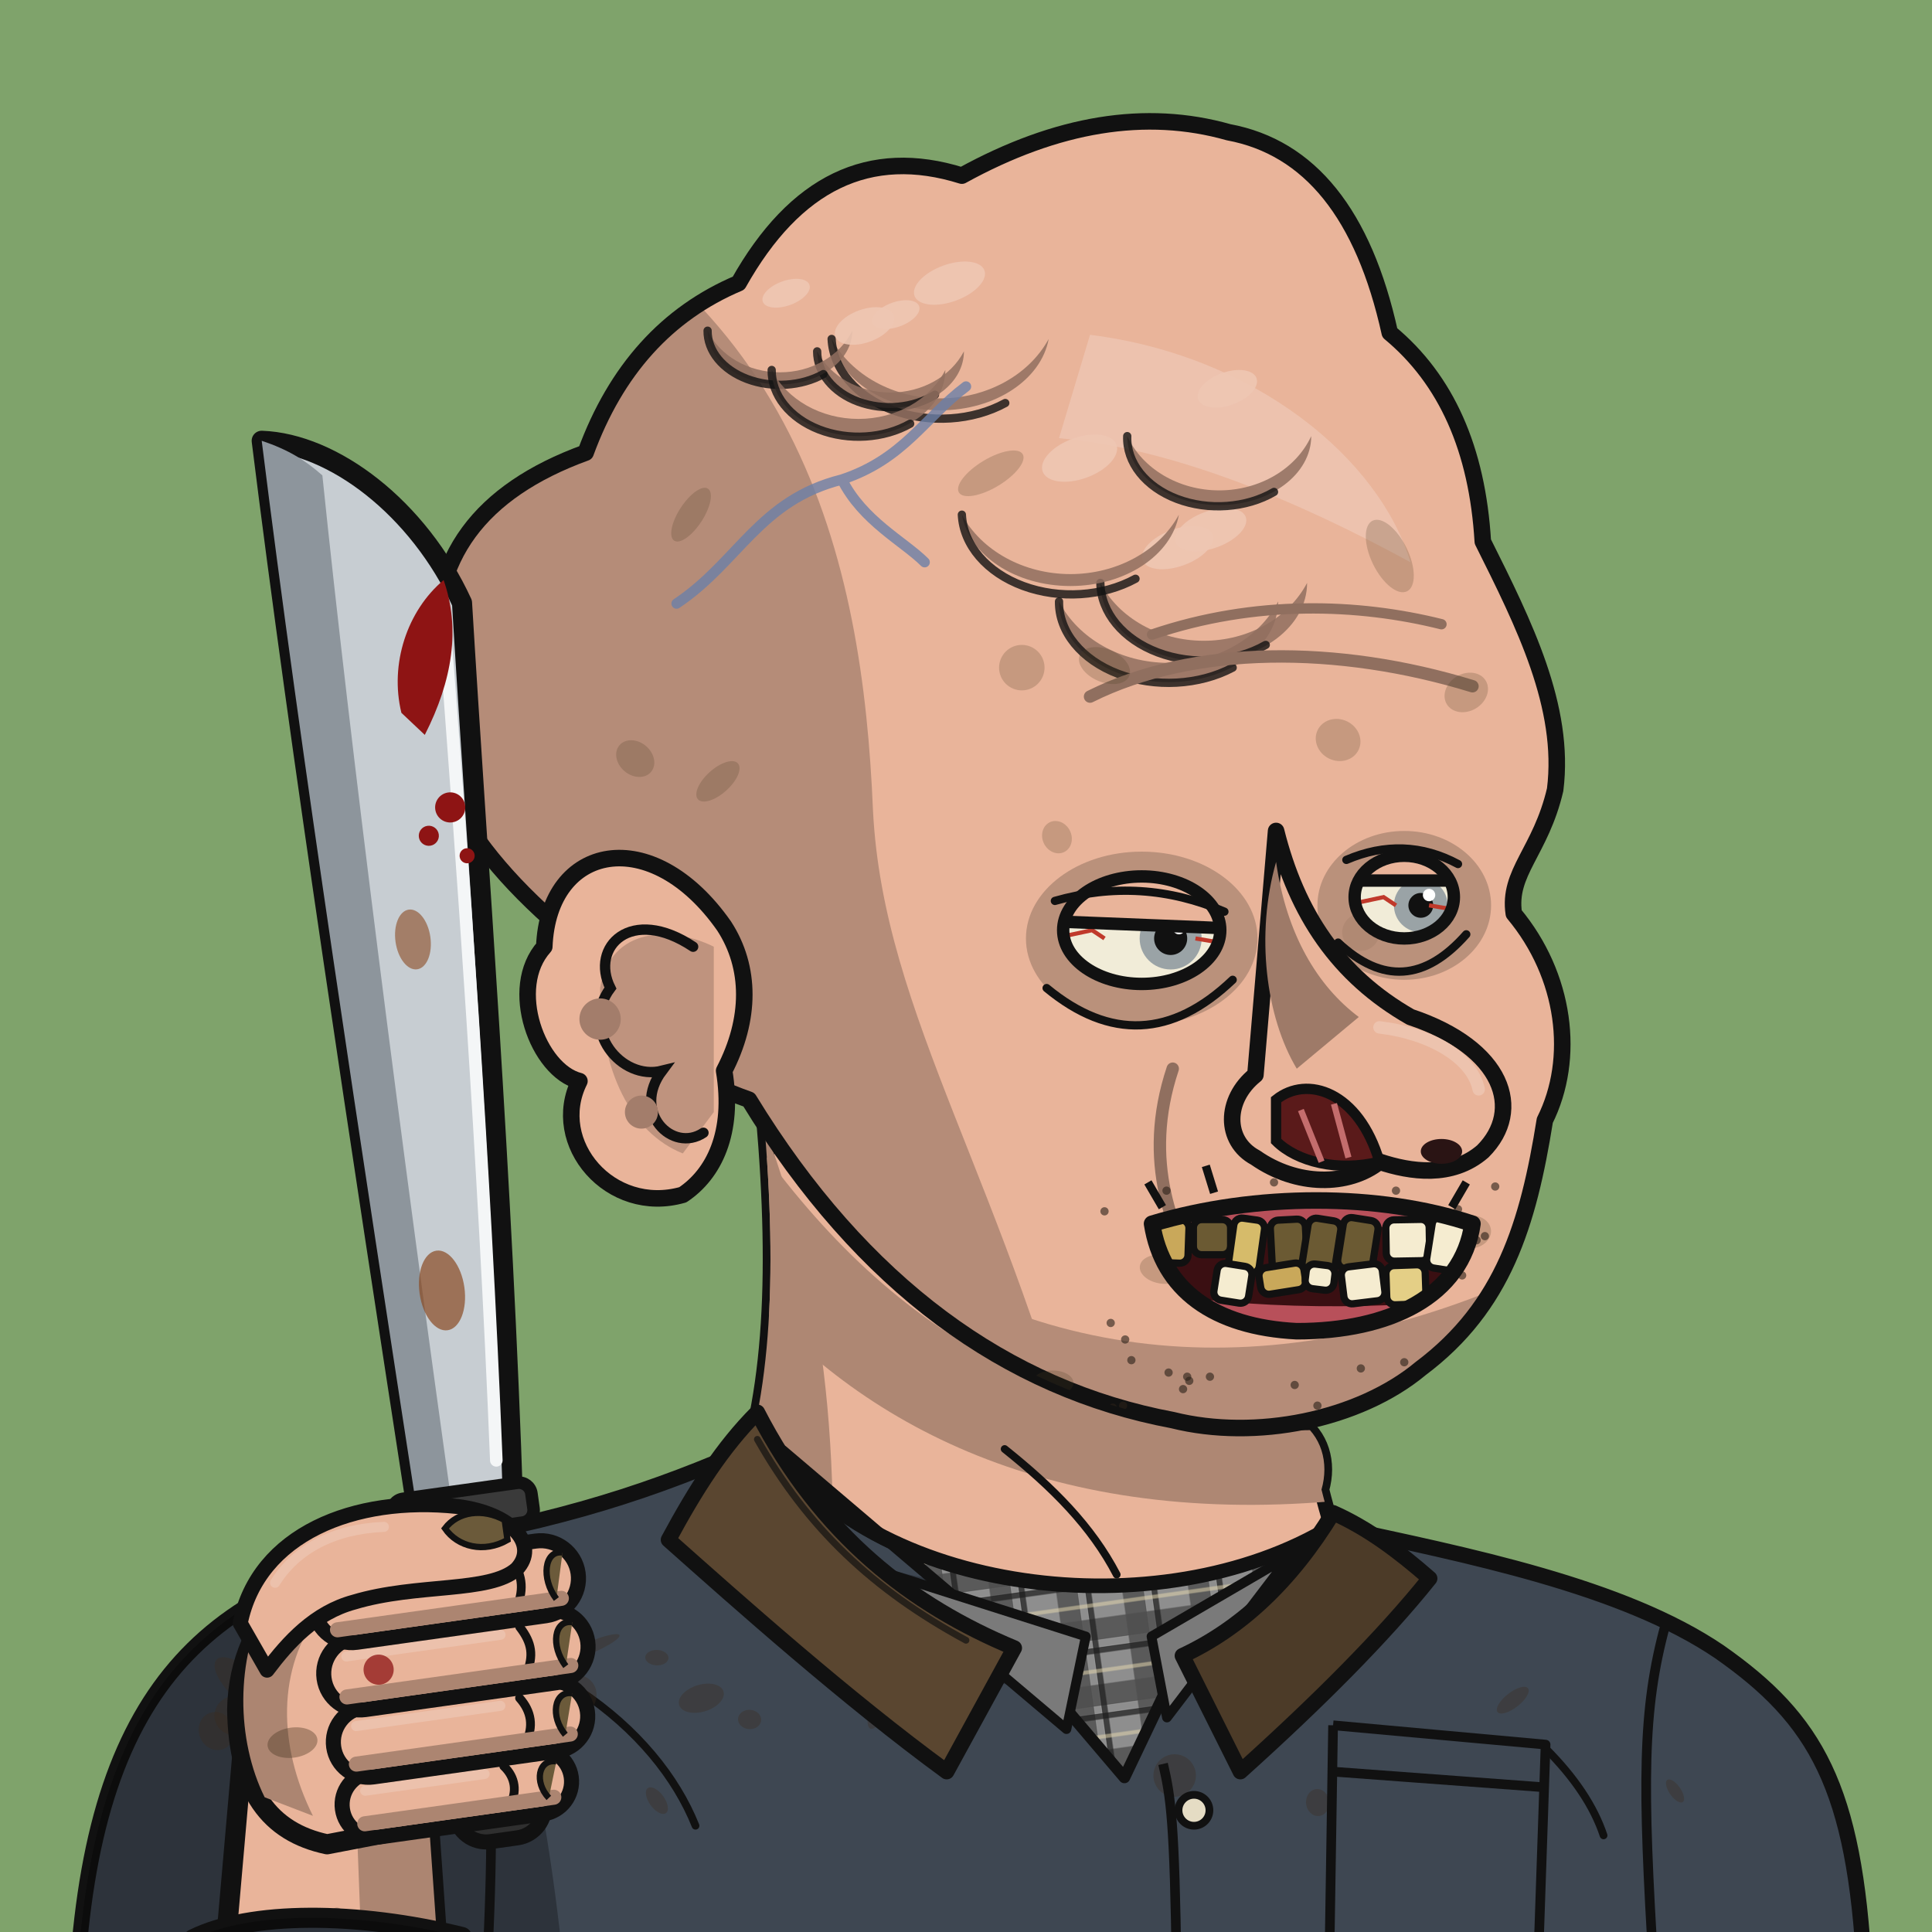
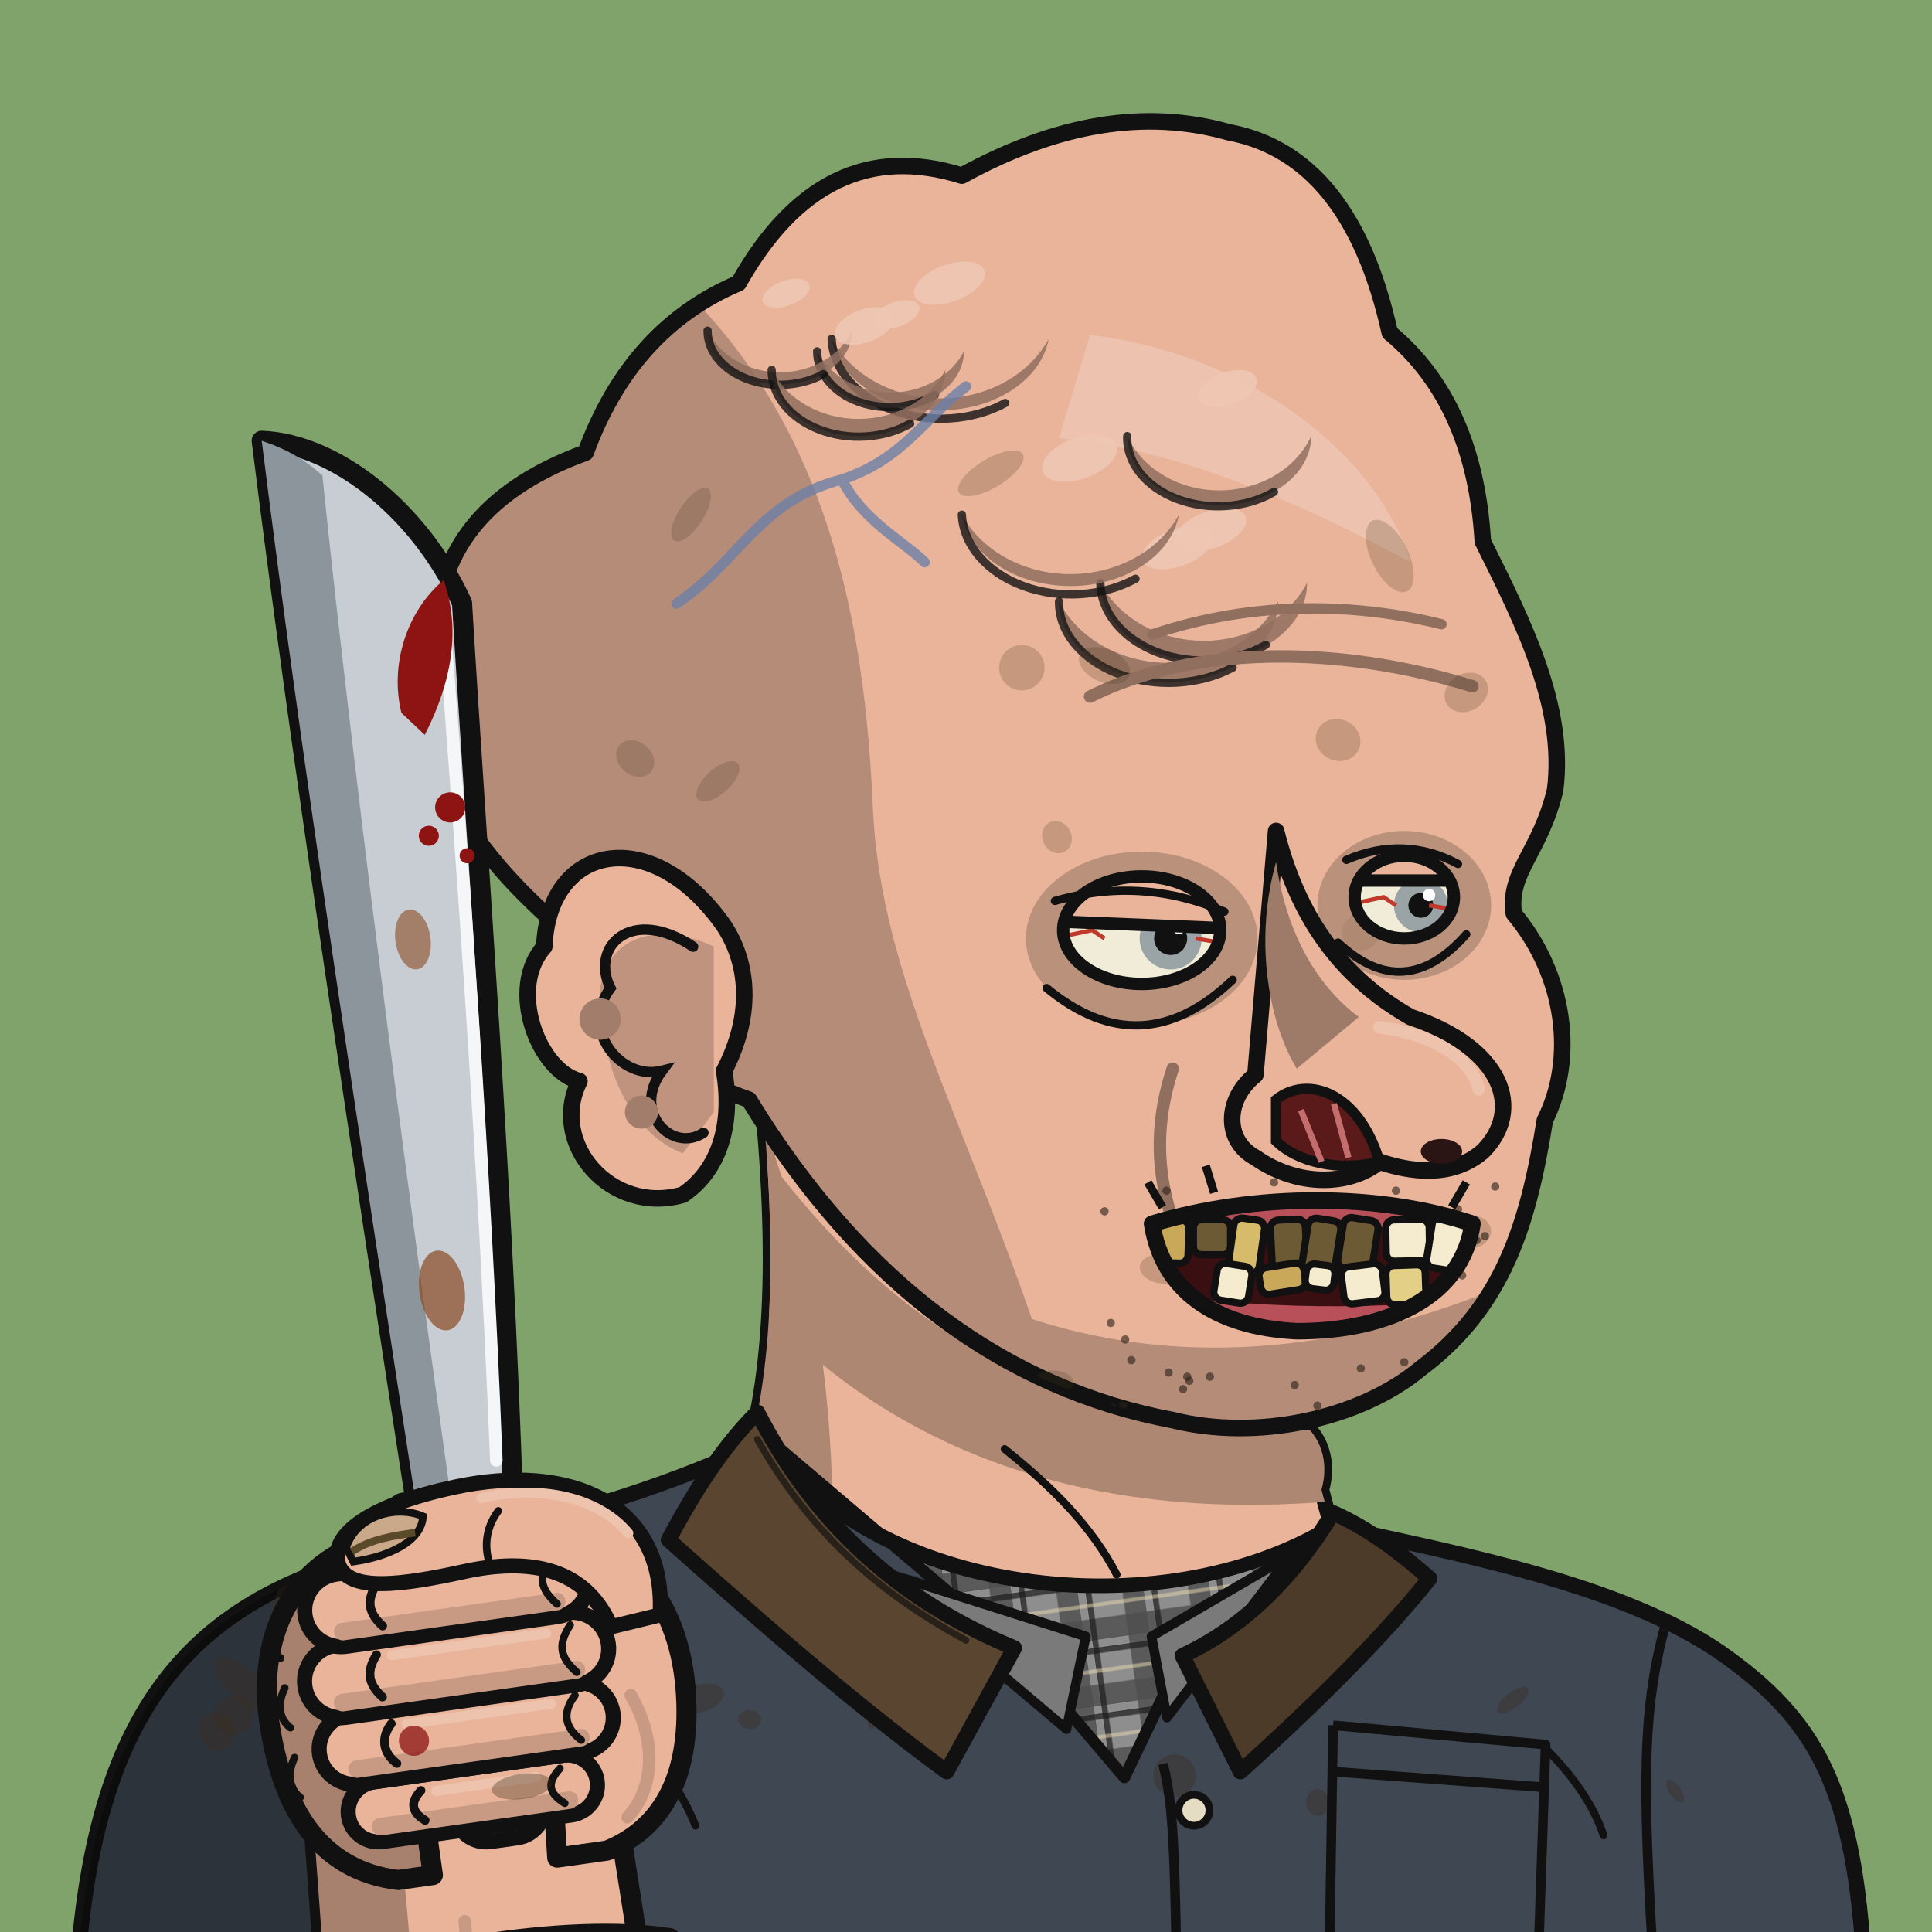
<svg xmlns="http://www.w3.org/2000/svg" viewBox="0 0 1000 1000" width="1000" height="1000">
  <rect width="1000" height="1000" fill="#7fa36b" />
  <g transform="translate(0 -55)">
    <g transform="translate(-35 25) scale(1.07)" />
    <path d="M 392 600 C 402 690 402 760 385 815 C 360 840 320 856 290 868 L 720 920 C 700 880 690 850 684 826 C 688 812 684 798 672 790 C 664 770 660 745 662 720 Z" fill="#e9b49a" stroke="#111111" stroke-width="8" stroke-linejoin="round" />
    <clipPath id="neckclip">
      <path d="M 392 600 C 402 690 402 760 385 815 C 360 840 320 856 290 868 L 720 920 C 700 880 690 850 684 826 C 688 812 684 798 672 790 C 664 770 660 745 662 720 Z" />
    </clipPath>
    <g clip-path="url(#neckclip)">
      <path d="M 380 630 C 450 735 540 800 690 795 L 690 832 C 540 845 440 790 380 715 Z" fill="#ae8773" />
      <path d="M 380 600 C 425 700 435 790 430 900 L 280 900 L 280 600 Z" fill="#ae8773" />
    </g>
    <path d="M 520 805 C 545 825 565 845 578 870" fill="none" stroke="#111111" stroke-width="4" stroke-linecap="round" />
    <clipPath id="torso">
      <path d="M 40 1075 C 50 925 110 872 230 852 C 300 840 350 822 398 800 C 450 880 600 900 690 845 C 760 860 840 876 890 910 C 940 945 960 980 965 1075 Z" />
    </clipPath>
    <path d="M 40 1075 C 50 925 110 872 230 852 C 300 840 350 822 398 800 C 450 880 600 900 690 845 C 760 860 840 876 890 910 C 940 945 960 980 965 1075 Z" fill="#3e4752" stroke="#111111" stroke-width="8" stroke-linejoin="round" />
    <g clip-path="url(#torso)">
      <path d="M 40 1075 C 50 925 110 872 230 852 C 262 900 280 960 292 1075 Z" fill="#000" opacity="0.28" />
      <path d="M 370 812 C 420 880 560 900 700 852 L 720 900 C 560 950 420 930 360 860 Z" fill="#000" opacity="0.22" />
    </g>
    <path d="M 232 852 C 252 905 258 960 252 1075" fill="none" stroke="#111111" stroke-width="5" stroke-linecap="round" />
    <path d="M 862 896 C 850 940 850 978 856 1075" fill="none" stroke="#111111" stroke-width="5" stroke-linecap="round" />
    <path d="M 300 930 C 330 950 350 975 360 1000 M 150 930 C 170 950 180 975 182 1000 M 800 960 C 815 975 825 990 830 1005" fill="none" stroke="#111111" stroke-width="4" stroke-linecap="round" />
    <g clip-path="url(#torso)">
      <ellipse cx="783" cy="935" rx="10" ry="4" transform="rotate(142 783 935)" fill="#3b2a18" opacity="0.32" />
      <ellipse cx="297" cy="933" rx="12" ry="11" transform="rotate(152 297 933)" fill="#3b2a18" opacity="0.32" />
      <ellipse cx="541" cy="896" rx="9" ry="6" transform="rotate(93 541 896)" fill="#3b2a18" opacity="0.32" />
      <ellipse cx="121" cy="943" rx="10" ry="10" transform="rotate(54 121 943)" fill="#3b2a18" opacity="0.32" />
      <ellipse cx="238" cy="896" rx="8" ry="6" transform="rotate(8 238 896)" fill="#3b2a18" opacity="0.32" />
      <ellipse cx="682" cy="988" rx="6" ry="7" transform="rotate(174 682 988)" fill="#3b2a18" opacity="0.32" />
      <ellipse cx="608" cy="974" rx="11" ry="11" transform="rotate(66 608 974)" fill="#3b2a18" opacity="0.32" />
      <ellipse cx="305" cy="908" rx="17" ry="3" transform="rotate(157 305 908)" fill="#3b2a18" opacity="0.32" />
      <ellipse cx="457" cy="933" rx="18" ry="5" transform="rotate(111 457 933)" fill="#3b2a18" opacity="0.32" />
      <ellipse cx="340" cy="913" rx="6" ry="4" transform="rotate(2 340 913)" fill="#3b2a18" opacity="0.32" />
      <ellipse cx="112" cy="951" rx="9" ry="10" transform="rotate(158 112 951)" fill="#3b2a18" opacity="0.32" />
      <ellipse cx="455" cy="879" rx="19" ry="6" transform="rotate(22 455 879)" fill="#3b2a18" opacity="0.32" />
      <ellipse cx="471" cy="883" rx="17" ry="10" transform="rotate(23 471 883)" fill="#3b2a18" opacity="0.32" />
      <ellipse cx="649" cy="894" rx="13" ry="10" transform="rotate(42 649 894)" fill="#3b2a18" opacity="0.32" />
      <ellipse cx="867" cy="982" rx="7" ry="3" transform="rotate(55 867 982)" fill="#3b2a18" opacity="0.32" />
      <ellipse cx="650" cy="875" rx="14" ry="9" transform="rotate(122 650 875)" fill="#3b2a18" opacity="0.32" />
      <ellipse cx="340" cy="987" rx="8" ry="4" transform="rotate(54 340 987)" fill="#3b2a18" opacity="0.32" />
      <ellipse cx="363" cy="934" rx="12" ry="7" transform="rotate(163 363 934)" fill="#3b2a18" opacity="0.32" />
      <ellipse cx="515" cy="874" rx="12" ry="4" transform="rotate(148 515 874)" fill="#3b2a18" opacity="0.32" />
      <ellipse cx="656" cy="949" rx="8" ry="5" transform="rotate(30 656 949)" fill="#3b2a18" opacity="0.32" />
      <ellipse cx="388" cy="945" rx="6" ry="5" transform="rotate(4 388 945)" fill="#3b2a18" opacity="0.32" />
      <ellipse cx="126" cy="927" rx="19" ry="8" transform="rotate(43 126 927)" fill="#3b2a18" opacity="0.32" />
      <ellipse cx="152" cy="877" rx="18" ry="6" transform="rotate(126 152 877)" fill="#3b2a18" opacity="0.32" />
      <ellipse cx="267" cy="929" rx="8" ry="5" transform="rotate(37 267 929)" fill="#3b2a18" opacity="0.32" />
    </g>
    <defs>
      <pattern id="plaidgrey" width="34" height="34" patternUnits="userSpaceOnUse" patternTransform="rotate(-8) skewY(0)">
        <rect width="34" height="34" fill="#8e8e8e" />
        <rect x="0" y="11" width="34" height="11" fill="#4e4e4e" opacity="0.8" />
        <rect x="11" y="0" width="11" height="34" fill="#4e4e4e" opacity="0.8" />
        <rect x="0" y="26" width="34" height="3" fill="#1c1c1c" opacity="0.7" />
        <rect x="26" y="0" width="3" height="34" fill="#1c1c1c" opacity="0.7" />
        <rect x="0" y="3" width="34" height="2" fill="#e8d9b0" opacity="0.5" />
      </pattern>
    </defs>
    <path d="M 405 806 C 450 880 600 900 688 846 L 612 912 L 582 975 L 525 908 Z" fill="url(#plaidgrey)" stroke="#111111" stroke-width="6" stroke-linejoin="round" />
    <path d="M 455 868 L 552 950 L 562 902 Z M 668 860 L 604 944 L 596 902 Z" fill="#7a7a7a" stroke="#111111" stroke-width="5" stroke-linejoin="round" />
    <path d="M 392 786 C 425 850 472 886 525 908 L 490 972 C 438 934 382 884 346 852 C 360 826 374 804 392 786 Z" fill="#5a4630" stroke="#111111" stroke-width="8" stroke-linejoin="round" />
    <path d="M 392 800 C 418 846 452 878 500 904" fill="none" stroke="#111111" stroke-width="3.5" stroke-linecap="round" opacity="0.7" />
    <path d="M 690 838 C 668 874 642 898 612 912 L 642 972 C 682 936 716 902 740 872 C 724 858 708 846 690 838 Z" fill="#4c3b28" stroke="#111111" stroke-width="8" stroke-linejoin="round" />
    <path d="M 602 968 C 606 985 608 998 609 1075" fill="none" stroke="#111111" stroke-width="5" />
    <circle cx="618" cy="992" r="8" fill="#e5dcc4" stroke="#111111" stroke-width="4" />
    <path d="M 690 948 L 800 958 L 796 1075 M 690 948 L 688 1075 M 690 972 L 798 980" fill="none" stroke="#111111" stroke-width="5" stroke-linejoin="round" />
    <g transform="translate(-35 25) scale(1.07)">
      <clipPath id="headclip">
        <path d="M 395 560 Q 322 534 304 477 Q 225 409 244 345 Q 239 275 316 247 Q 338 187 390 165 Q 431 92 498 113 Q 567 75 627 92 Q 686 103 705 189 Q 746 223 750 290 C 770 330 790 370 785 410 C 778 440 762 450 765 470 C 790 500 795 540 780 570 C 772 620 760 660 720 690 C 690 715 640 725 600 715 C 520 700 450 650 395 560 Z" />
      </clipPath>
      <path d="M 395 560 Q 322 534 304 477 Q 225 409 244 345 Q 239 275 316 247 Q 338 187 390 165 Q 431 92 498 113 Q 567 75 627 92 Q 686 103 705 189 Q 746 223 750 290 C 770 330 790 370 785 410 C 778 440 762 450 765 470 C 790 500 795 540 780 570 C 772 620 760 660 720 690 C 690 715 640 725 600 715 C 520 700 450 650 395 560 Z" fill="#e9b49a" />
      <g clip-path="url(#headclip)">
        <path d="M 250 100 C 420 160 450 300 455 420 C 460 520 520 600 560 760 L 250 760 Z" fill="#b58c78" />
        <path d="M 420 600 C 520 690 640 700 760 650 L 760 760 L 400 760 Z" fill="#b58c78" />
        <path d="M 560 190 C 640 200 700 250 715 300 C 660 270 600 245 545 240 Z" fill="#eec6b3" opacity="0.8" />
        <path d="M 545 319 A 53 39 0 0 0 651 319 A 58 50 0 0 1 545 319 Z" fill="#906f5f" opacity="0.85" />
        <path d="M 545 319 A 53 39 0 0 0 629 351" fill="none" stroke="#111111" stroke-width="4" stroke-linecap="round" opacity="0.8" />
        <ellipse cx="611" cy="296" rx="18" ry="9" transform="rotate(-20 598 319)" fill="#eec6b3" opacity="0.9" />
        <path d="M 565 310 A 50 38 0 0 0 665 310 A 55 48 0 0 1 565 310 Z" fill="#906f5f" opacity="0.85" />
        <path d="M 565 310 A 50 38 0 0 0 645 340" fill="none" stroke="#111111" stroke-width="4" stroke-linecap="round" opacity="0.8" />
        <ellipse cx="627" cy="287" rx="18" ry="9" transform="rotate(-20 615 310)" fill="#eec6b3" opacity="0.9" />
        <path d="M 578 239 A 44 33 0 0 0 667 239 A 48 42 0 0 1 578 239 Z" fill="#906f5f" opacity="0.85" />
        <path d="M 578 239 A 44 33 0 0 0 649 266" fill="none" stroke="#111111" stroke-width="4" stroke-linecap="round" opacity="0.8" />
        <ellipse cx="634" cy="219" rx="15" ry="8" transform="rotate(-20 622 239)" fill="#eec6b3" opacity="0.9" />
        <path d="M 435 192 A 53 40 0 0 0 540 192 A 58 50 0 0 1 435 192 Z" fill="#906f5f" opacity="0.85" />
        <path d="M 435 192 A 53 40 0 0 0 519 223" fill="none" stroke="#111111" stroke-width="4" stroke-linecap="round" opacity="0.8" />
        <ellipse cx="501" cy="168" rx="18" ry="9" transform="rotate(-20 488 192)" fill="#eec6b3" opacity="0.9" />
        <path d="M 498 277 A 53 40 0 0 0 603 277 A 58 50 0 0 1 498 277 Z" fill="#906f5f" opacity="0.85" />
        <path d="M 498 277 A 53 40 0 0 0 582 308" fill="none" stroke="#111111" stroke-width="4" stroke-linecap="round" opacity="0.8" />
        <ellipse cx="564" cy="253" rx="19" ry="10" transform="rotate(-20 550 277)" fill="#eec6b3" opacity="0.9" />
        <path d="M 428 198 A 35 27 0 0 0 499 198 A 39 34 0 0 1 428 198 Z" fill="#906f5f" opacity="0.85" />
        <path d="M 428 198 A 35 27 0 0 0 485 219" fill="none" stroke="#111111" stroke-width="4" stroke-linecap="round" opacity="0.8" />
        <ellipse cx="472" cy="182" rx="12" ry="6" transform="rotate(-20 464 198)" fill="#eec6b3" opacity="0.9" />
        <path d="M 375 188 A 35 26 0 0 0 445 188 A 38 33 0 0 1 375 188 Z" fill="#906f5f" opacity="0.85" />
        <path d="M 375 188 A 35 26 0 0 0 431 209" fill="none" stroke="#111111" stroke-width="4" stroke-linecap="round" opacity="0.8" />
        <ellipse cx="419" cy="172" rx="12" ry="6" transform="rotate(-20 410 188)" fill="#eec6b3" opacity="0.9" />
        <path d="M 406 207 A 42 32 0 0 0 490 207 A 46 40 0 0 1 406 207 Z" fill="#906f5f" opacity="0.85" />
        <path d="M 406 207 A 42 32 0 0 0 473 233" fill="none" stroke="#111111" stroke-width="4" stroke-linecap="round" opacity="0.8" />
        <ellipse cx="458" cy="188" rx="15" ry="8" transform="rotate(-20 448 207)" fill="#eec6b3" opacity="0.9" />
        <path d="M 560 365 C 610 340 680 340 745 360" fill="none" stroke="#906f5f" stroke-width="6" stroke-linecap="round" />
        <path d="M 590 335 C 640 318 690 320 730 330" fill="none" stroke="#906f5f" stroke-width="5" stroke-linecap="round" />
        <path d="M 600 545 C 585 590 600 625 615 650" fill="none" stroke="#906f5f" stroke-width="6" stroke-linecap="round" />
      </g>
      <path d="M 395 560 Q 322 534 304 477 Q 225 409 244 345 Q 239 275 316 247 Q 338 187 390 165 Q 431 92 498 113 Q 567 75 627 92 Q 686 103 705 189 Q 746 223 750 290 C 770 330 790 370 785 410 C 778 440 762 450 765 470 C 790 500 795 540 780 570 C 772 620 760 660 720 690 C 690 715 640 725 600 715 C 520 700 450 650 395 560 Z" fill="none" stroke="#111111" stroke-width="8" stroke-linejoin="round" />
      <g clip-path="url(#headclip)">
        <ellipse cx="705" cy="297" rx="19" ry="9" transform="rotate(64 705 297)" fill="#4a3a22" opacity="0.22" />
        <ellipse cx="512" cy="257" rx="18" ry="7" transform="rotate(149 512 257)" fill="#4a3a22" opacity="0.22" />
        <ellipse cx="542" cy="697" rx="6" ry="10" transform="rotate(90 542 697)" fill="#4a3a22" opacity="0.22" />
        <ellipse cx="527" cy="351" rx="11" ry="11" transform="rotate(34 527 351)" fill="#4a3a22" opacity="0.22" />
        <ellipse cx="341" cy="479" rx="11" ry="7" transform="rotate(83 341 479)" fill="#4a3a22" opacity="0.22" />
        <ellipse cx="567" cy="350" rx="13" ry="8" transform="rotate(23 567 350)" fill="#4a3a22" opacity="0.22" />
        <ellipse cx="340" cy="395" rx="10" ry="8" transform="rotate(40 340 395)" fill="#4a3a22" opacity="0.22" />
        <ellipse cx="595" cy="642" rx="7" ry="11" transform="rotate(98 595 642)" fill="#4a3a22" opacity="0.22" />
        <ellipse cx="544" cy="433" rx="8" ry="7" transform="rotate(64 544 433)" fill="#4a3a22" opacity="0.22" />
        <ellipse cx="742" cy="363" rx="11" ry="9" transform="rotate(149 742 363)" fill="#4a3a22" opacity="0.22" />
        <ellipse cx="691" cy="479" rx="9" ry="9" transform="rotate(154 691 479)" fill="#4a3a22" opacity="0.22" />
        <ellipse cx="380" cy="406" rx="13" ry="6" transform="rotate(138 380 406)" fill="#4a3a22" opacity="0.22" />
        <ellipse cx="680" cy="386" rx="10" ry="11" transform="rotate(116 680 386)" fill="#4a3a22" opacity="0.22" />
        <ellipse cx="680" cy="554" rx="12" ry="6" transform="rotate(28 680 554)" fill="#4a3a22" opacity="0.22" />
        <ellipse cx="367" cy="277" rx="15" ry="6" transform="rotate(123 367 277)" fill="#4a3a22" opacity="0.22" />
        <ellipse cx="744" cy="624" rx="8" ry="10" transform="rotate(84 744 624)" fill="#4a3a22" opacity="0.22" />
        <circle cx="604" cy="628" r="2" fill="#2a2018" opacity="0.6" />
        <circle cx="668" cy="644" r="2" fill="#2a2018" opacity="0.6" />
        <circle cx="691" cy="690" r="2" fill="#2a2018" opacity="0.6" />
        <circle cx="608" cy="696" r="2" fill="#2a2018" opacity="0.6" />
        <circle cx="708" cy="604" r="2" fill="#2a2018" opacity="0.6" />
        <circle cx="670" cy="708" r="2" fill="#2a2018" opacity="0.6" />
        <circle cx="705" cy="645" r="2" fill="#2a2018" opacity="0.6" />
        <circle cx="571" cy="709" r="2" fill="#2a2018" opacity="0.6" />
        <circle cx="577" cy="676" r="2" fill="#2a2018" opacity="0.6" />
        <circle cx="570" cy="668" r="2" fill="#2a2018" opacity="0.6" />
        <circle cx="756" cy="602" r="2" fill="#2a2018" opacity="0.6" />
        <circle cx="686" cy="653" r="2" fill="#2a2018" opacity="0.6" />
        <circle cx="740" cy="645" r="2" fill="#2a2018" opacity="0.6" />
        <circle cx="567" cy="614" r="2" fill="#2a2018" opacity="0.6" />
        <circle cx="679" cy="635" r="2" fill="#2a2018" opacity="0.6" />
        <circle cx="717" cy="641" r="2" fill="#2a2018" opacity="0.6" />
        <circle cx="684" cy="640" r="2" fill="#2a2018" opacity="0.6" />
        <circle cx="597" cy="604" r="2" fill="#2a2018" opacity="0.6" />
        <circle cx="659" cy="698" r="2" fill="#2a2018" opacity="0.6" />
        <circle cx="771" cy="705" r="2" fill="#2a2018" opacity="0.6" />
        <circle cx="598" cy="692" r="2" fill="#2a2018" opacity="0.6" />
        <circle cx="607" cy="694" r="2" fill="#2a2018" opacity="0.6" />
        <circle cx="580" cy="686" r="2" fill="#2a2018" opacity="0.6" />
        <circle cx="747" cy="628" r="2" fill="#2a2018" opacity="0.6" />
        <circle cx="738" cy="613" r="2" fill="#2a2018" opacity="0.6" />
        <circle cx="618" cy="650" r="2" fill="#2a2018" opacity="0.6" />
        <circle cx="576" cy="708" r="2" fill="#2a2018" opacity="0.6" />
        <circle cx="707" cy="702" r="2" fill="#2a2018" opacity="0.6" />
        <circle cx="681" cy="645" r="2" fill="#2a2018" opacity="0.6" />
        <circle cx="605" cy="700" r="2" fill="#2a2018" opacity="0.6" />
        <circle cx="649" cy="635" r="2" fill="#2a2018" opacity="0.6" />
        <circle cx="615" cy="649" r="2" fill="#2a2018" opacity="0.6" />
        <circle cx="737" cy="627" r="2" fill="#2a2018" opacity="0.6" />
        <circle cx="668" cy="616" r="2" fill="#2a2018" opacity="0.6" />
        <circle cx="649" cy="600" r="2" fill="#2a2018" opacity="0.6" />
        <circle cx="751" cy="626" r="2" fill="#2a2018" opacity="0.6" />
        <circle cx="712" cy="617" r="2" fill="#2a2018" opacity="0.6" />
        <circle cx="712" cy="687" r="2" fill="#2a2018" opacity="0.6" />
        <circle cx="618" cy="694" r="2" fill="#2a2018" opacity="0.6" />
        <circle cx="724" cy="657" r="2" fill="#2a2018" opacity="0.6" />
        <path d="M 360 320 C 390 300 400 270 440 260 C 470 250 480 230 500 215 M 440 260 C 450 280 470 290 480 300" fill="none" stroke="#6b7fa8" stroke-width="5" stroke-linecap="round" opacity="0.8" />
      </g>
      <g transform="translate(-22 6)">
        <path d="M 405 470 C 370 420 320 430 318 480 C 300 500 315 540 335 545 C 320 575 350 610 385 600 C 400 590 410 570 405 540 C 418 515 418 490 405 470 Z" fill="#e9b49a" stroke="#111111" stroke-width="8" stroke-linejoin="round" />
        <path d="M 400 480 C 380 470 350 470 345 500 C 345 540 360 570 385 580 L 400 560 Z" fill="#a37d6b" opacity="0.6" />
        <path d="M 390 480 C 360 460 340 480 350 500 C 335 520 355 545 375 540 C 360 560 380 580 395 570" fill="none" stroke="#111111" stroke-width="5" stroke-linecap="round" />
        <circle cx="345" cy="515" r="10" fill="#a37d6b" />
        <circle cx="365" cy="560" r="8" fill="#a37d6b" />
      </g>
      <ellipse cx="585" cy="482" rx="56" ry="42" fill="#a7816e" opacity="0.7" />
      <path d="M 539 506 Q 585 544 629 502" fill="none" stroke="#111111" stroke-width="4" stroke-linecap="round" />
      <clipPath id="e585478">
        <ellipse cx="585" cy="478" rx="38" ry="26" />
      </clipPath>
      <ellipse cx="585" cy="478" rx="38" ry="26" fill="#f1ecd8" />
      <g clip-path="url(#e585478)">
        <circle cx="599" cy="482" r="15" fill="#9aa3a6" />
        <circle cx="599" cy="482" r="8" fill="#111" />
        <circle cx="603" cy="477" r="3" fill="#fff" />
        <path d="M 547 481 l 14 -3 l 6 4 M 623 484 l -12 -2" stroke="#c0392b" stroke-width="2" fill="none" />
        <rect x="545" y="450" width="80" height="23.84" fill="#e9b49a" />
        <path d="M 545 473.84 L 625 477.04" stroke="#111111" stroke-width="6" />
      </g>
      <ellipse cx="585" cy="478" rx="38" ry="26" fill="none" stroke="#111111" stroke-width="6" />
      <path d="M 543 463.84 Q 585 451.84 625 469.04" fill="none" stroke="#111111" stroke-width="4" stroke-linecap="round" />
      <ellipse cx="712" cy="466" rx="42" ry="36" fill="#a7816e" opacity="0.7" />
      <path d="M 680 484 Q 712 514 742 480" fill="none" stroke="#111111" stroke-width="4" stroke-linecap="round" />
      <clipPath id="e712462">
        <ellipse cx="712" cy="462" rx="24" ry="20" />
      </clipPath>
      <ellipse cx="712" cy="462" rx="24" ry="20" fill="#f1ecd8" />
      <g clip-path="url(#e712462)">
        <circle cx="720" cy="466" r="13" fill="#9aa3a6" />
        <circle cx="720" cy="466" r="6" fill="#111" />
        <circle cx="724" cy="461" r="3" fill="#fff" />
        <path d="M 688 465 l 14 -3 l 6 4 M 736 468 l -12 -2" stroke="#c0392b" stroke-width="2" fill="none" />
        <rect x="686" y="440" width="52" height="14.0" fill="#e9b49a" />
        <path d="M 686 454.0 L 738 454.0" stroke="#111111" stroke-width="6" />
      </g>
      <ellipse cx="712" cy="462" rx="24" ry="20" fill="none" stroke="#111111" stroke-width="6" />
      <path d="M 684 444.0 Q 712 432.0 738 446.0" fill="none" stroke="#111111" stroke-width="4" stroke-linecap="round" />
      <path d="M 650 430 C 660 470 680 500 715 520 C 760 535 770 565 750 585 C 735 598 715 595 700 590 C 685 602 660 602 640 588 C 625 580 625 560 640 548 Z" fill="#e9b49a" stroke="#111111" stroke-width="8" stroke-linejoin="round" />
      <path d="M 650 445 C 655 480 670 505 690 520 L 660 545 C 645 520 640 480 650 445 Z" fill="#9e7a68" />
      <path d="M 700 525 C 725 528 745 540 748 555" fill="none" stroke="#edc3ae" stroke-width="6" stroke-linecap="round" />
      <path d="M 650 560 C 665 548 690 556 700 590 C 680 595 660 590 650 580 Z" fill="#5a1a1a" stroke="#111111" stroke-width="5" />
      <path d="M 662 565 L 672 590 M 678 562 L 685 588" stroke="#c46d6d" stroke-width="3" />
      <ellipse cx="730" cy="585" rx="10" ry="6" fill="#2a1414" />
      <clipPath id="mclip">
        <path d="M 590 620 C 640 605 700 605 745 620 C 740 655 705 672 660 672 C 620 670 595 652 590 620 Z" />
      </clipPath>
      <path d="M 590 620 C 640 605 700 605 745 620 C 740 655 705 672 660 672 C 620 670 595 652 590 620 Z" fill="#3a0f12" />
      <g clip-path="url(#mclip)">
        <path d="M 580 600 L 760 600 L 760 628 C 700 618 640 618 580 632 Z" fill="#b8505a" />
        <rect x="592" y="618" width="16" height="21" rx="4" fill="#c9a85a" stroke="#111" stroke-width="3.5" transform="rotate(2 601 618)" />
        <rect x="610" y="618" width="18" height="17" rx="4" fill="#6b5a33" stroke="#111" stroke-width="3.5" transform="rotate(0 620 618)" />
        <rect x="630" y="618" width="15" height="26" rx="4" fill="#d6bb6a" stroke="#111" stroke-width="3.5" transform="rotate(8 639 618)" />
        <rect x="647" y="618" width="17" height="25" rx="4" fill="#6b5a33" stroke="#111" stroke-width="3.5" transform="rotate(-3 656 618)" />
        <rect x="666" y="618" width="16" height="26" rx="4" fill="#6b5a33" stroke="#111" stroke-width="3.5" transform="rotate(9 674 618)" />
        <rect x="683" y="618" width="17" height="25" rx="4" fill="#6b5a33" stroke="#111" stroke-width="3.5" transform="rotate(9 693 618)" />
        <rect x="703" y="618" width="21" height="20" rx="4" fill="#f5ecd0" stroke="#111" stroke-width="3.5" transform="rotate(-1 714 618)" />
        <rect x="726" y="618" width="22" height="25" rx="4" fill="#f5ecd0" stroke="#111" stroke-width="3.5" transform="rotate(9 738 618)" />
        <path d="M 580 680 L 760 680 L 760 655 C 700 662 640 662 580 652 Z" fill="#b8505a" />
        <rect x="622" y="640" width="17" height="18" rx="4" fill="#f5ecd0" stroke="#111" stroke-width="3.5" transform="rotate(9 631 640)" />
        <rect x="641" y="640" width="22" height="13" rx="4" fill="#c9a85a" stroke="#111" stroke-width="3.5" transform="rotate(-9 653 640)" />
        <rect x="665" y="640" width="14" height="12" rx="4" fill="#f5ecd0" stroke="#111" stroke-width="3.5" transform="rotate(7 673 640)" />
        <rect x="681" y="640" width="20" height="18" rx="4" fill="#f5ecd0" stroke="#111" stroke-width="3.5" transform="rotate(-7 692 640)" />
        <rect x="703" y="640" width="19" height="19" rx="4" fill="#e4cf86" stroke="#111" stroke-width="3.5" transform="rotate(-2 714 640)" />
      </g>
      <path d="M 590 620 C 640 605 700 605 745 620 C 740 655 705 672 660 672 C 620 670 595 652 590 620 Z" fill="none" stroke="#111" stroke-width="8" stroke-linejoin="round" />
      <path d="M 595 612 L 588 600 M 620 605 L 616 592 M 735 612 L 742 600" stroke="#111" stroke-width="4" />
    </g>
    <g transform="translate(250 930) rotate(-8) scale(1.3)">
-       <g transform="scale(-1 1)">
-         <path d="M 28 40 L 44 270 L 158 270 L 98 10 Z" fill="#e9b49a" stroke="#111111" stroke-width="8" stroke-linejoin="round" />
-         <path d="M 28 40 L 44 270 L 80 270 L 56 34 Z" fill="#ac8571" />
-         <path d="M 70 80 C 76 120 80 150 84 180" fill="none" stroke="#ac8571" stroke-width="5" stroke-linecap="round" />
-         <path d="M 22 96 C 62 80 104 74 128 82 L 172 270 L 34 270 Z" fill="#3e4752" stroke="#111111" stroke-width="8" stroke-linejoin="round" />
-         <path d="M 22 96 C 62 80 104 74 128 82 L 134 100 C 106 92 64 98 28 116 Z" fill="#000" opacity="0.28" />
-       </g>
+       <path d="M -74 40 L -90 280 L 50 280 L 46 40 Z" fill="#e9b49a" stroke="#111111" stroke-width="8" stroke-linejoin="round" />
+       <path d="M -74 40 L -90 280 L -52 280 L -40 40 Z" fill="#a7816e" />
+       <path d="M -20 90 C -22 130 -24 160 -26 190" fill="none" stroke="#c89a84" stroke-width="5" stroke-linecap="round" />
+       <path d="M -88 110 C -50 98 20 96 60 108 L 66 280 L -102 280 Z" fill="#3e4752" stroke="#111111" stroke-width="8" stroke-linejoin="round" />
+       <path d="M -88 110 C -50 98 20 96 60 108 L 61 128 C 20 118 -50 120 -88 132 Z" fill="#000" opacity="0.28" />
      <path d="M -16 -70 L 22 -70 C 36 -200 44 -330 52 -430 C 40 -470 10 -500 -18 -505 C -20 -380 -18 -220 -16 -70 Z" fill="#c7cdd2" stroke="#111111" stroke-width="8" stroke-linejoin="round" />
      <path d="M -16 -70 C -18 -220 -20 -380 -18 -505 C -8 -500 -2 -495 4 -488 C 0 -380 -2 -220 -2 -70 Z" fill="#8d959c" />
      <path d="M 18 -90 C 30 -210 38 -330 44 -425" fill="none" stroke="#f4f6f7" stroke-width="5" stroke-linecap="round" />
      <ellipse cx="6" cy="-160" rx="9" ry="16" fill="#8a4a22" opacity="0.7" />
      <ellipse cx="14" cy="-300" rx="7" ry="12" fill="#8a4a22" opacity="0.6" />
      <path d="M 30 -380 C 44 -400 50 -420 46 -440 C 30 -430 20 -410 22 -390 Z" fill="#8e1414" />
      <circle cx="36" cy="-350" r="6" fill="#8e1414" />
      <circle cx="26" cy="-340" r="4" fill="#8e1414" />
      <circle cx="40" cy="-330" r="3" fill="#8e1414" />
      <rect x="-26" y="-80" width="56" height="16" rx="5" fill="#3a3a3a" stroke="#111111" stroke-width="5" />
      <rect x="-18.0" y="-66" width="36" height="126" rx="12.6" fill="#2f2f2f" stroke="#111111" stroke-width="6" />
      <path d="M -12.0 -58 L -12.0 52" stroke="#777777" stroke-width="4" stroke-linecap="round" />
      <circle cx="0" cy="-41" r="5" fill="#d9d2b8" stroke="#111111" stroke-width="2.5" />
      <circle cx="0" cy="35" r="5" fill="#d9d2b8" stroke="#111111" stroke-width="2.5" />
-       <g transform="scale(-1 1)">
-         <path d="M 18 -60 C 60 -66 92 -44 98 -6 C 102 26 92 44 70 52 L 30 50 Z" fill="#e9b49a" stroke="#111111" stroke-width="8" stroke-linejoin="round" />
-         <path d="M 60 -40 C 80 -20 84 10 74 40 L 92 30 C 100 6 96 -26 80 -48 Z" fill="#ac8571" />
-         <rect x="-30" y="26" width="92" height="26" rx="13.0" fill="#e9b49a" stroke="#111111" stroke-width="6" />
-         <path d="M -4 31 C -8 36 -8 42 -4 47" fill="none" stroke="#111111" stroke-width="3.5" stroke-linecap="round" />
-         <path d="M -22 46 L 54 46" stroke="#ac8571" stroke-width="6" stroke-linecap="round" />
-         <path d="M 4 33 L 52 33" stroke="#ecc1ac" stroke-width="4" stroke-linecap="round" />
-         <path d="M -25 32 C -18 30 -15 39 -20 46" fill="#6b5a3a" stroke="#111111" stroke-width="2.5" />
-         <rect x="-40" y="0" width="102" height="28" rx="14.0" fill="#e9b49a" stroke="#111111" stroke-width="6" />
-         <path d="M -14 5 C -18 11 -18 17 -14 23" fill="none" stroke="#111111" stroke-width="3.5" stroke-linecap="round" />
-         <path d="M -32 22 L 54 22" stroke="#ac8571" stroke-width="6" stroke-linecap="round" />
-         <path d="M -6 7 L 52 7" stroke="#ecc1ac" stroke-width="4" stroke-linecap="round" />
-         <path d="M -35 6 C -28 4 -25 14 -30 22" fill="#6b5a3a" stroke="#111111" stroke-width="2.5" />
-         <rect x="-44" y="-28" width="106" height="29" rx="14.5" fill="#e9b49a" stroke="#111111" stroke-width="6" />
-         <path d="M -18 -23 C -22 -16 -22 -11 -18 -4" fill="none" stroke="#111111" stroke-width="3.5" stroke-linecap="round" />
-         <path d="M -36 -5 L 54 -5" stroke="#ac8571" stroke-width="6" stroke-linecap="round" />
-         <path d="M -10 -21 L 52 -21" stroke="#ecc1ac" stroke-width="4" stroke-linecap="round" />
-         <path d="M -39 -22 C -32 -24 -29 -14 -34 -5" fill="#6b5a3a" stroke="#111111" stroke-width="2.5" />
-         <rect x="-44" y="-56" width="106" height="30" rx="15.0" fill="#e9b49a" stroke="#111111" stroke-width="6" />
-         <path d="M -18 -51 C -22 -44 -22 -38 -18 -31" fill="none" stroke="#111111" stroke-width="3.5" stroke-linecap="round" />
-         <path d="M -36 -32 L 54 -32" stroke="#ac8571" stroke-width="6" stroke-linecap="round" />
-         <path d="M -10 -49 L 52 -49" stroke="#ecc1ac" stroke-width="4" stroke-linecap="round" />
-         <path d="M -39 -50 C -32 -52 -29 -41 -34 -32" fill="#6b5a3a" stroke="#111111" stroke-width="2.5" />
-         <path d="M 92 -40 C 80 -74 40 -84 0 -74 C -22 -68 -30 -54 -20 -46 C -8 -38 20 -46 46 -42 C 62 -40 74 -30 84 -20 Z" fill="#e9b49a" stroke="#111111" stroke-width="6" stroke-linejoin="round" />
-         <path d="M -18 -66 C -10 -72 0 -72 6 -66 C 2 -58 -8 -54 -18 -58 Z" fill="#6b5a3a" stroke="#111111" stroke-width="2.5" />
-         <path d="M 30 -70 C 50 -72 66 -66 76 -54" fill="none" stroke="#ecc1ac" stroke-width="4" stroke-linecap="round" />
-         <circle cx="40" cy="-14" r="6" fill="#8e1414" opacity="0.75" />
-         <ellipse cx="78" cy="10" rx="10" ry="6" fill="#3b2a18" opacity="0.35" />
-       </g>
+       <path d="M -30 -66 C -66 -64 -86 -36 -86 0 C -86 36 -74 62 -44 70 L -30 70 Z" fill="#a7816e" stroke="#111111" stroke-width="8" stroke-linejoin="round" />
+       <path d="M -78 -40 C -82 -34 -82 -28 -78 -24" fill="none" stroke="#111111" stroke-width="3" stroke-linecap="round" />
+       <path d="M -78 -12 C -82 -6 -82 0 -78 4" fill="none" stroke="#111111" stroke-width="3" stroke-linecap="round" />
+       <path d="M -78 16 C -82 22 -82 28 -78 32" fill="none" stroke="#111111" stroke-width="3" stroke-linecap="round" />
+       <path d="M 30 -58 C 64 -56 82 -26 80 10 C 78 44 64 64 40 70 L 20 70 Z" fill="#e9b49a" stroke="#111111" stroke-width="8" stroke-linejoin="round" />
+       <path d="M 58 10 C 66 30 62 48 50 58" fill="none" stroke="#c89a84" stroke-width="5" stroke-linecap="round" />
+       <rect x="-60" y="30" width="100" height="24" rx="12.0" fill="#e9b49a" stroke="#111111" stroke-width="6" />
+       <path d="M -48 48 L 28 48" stroke="#c89a84" stroke-width="7" stroke-linecap="round" />
+       <path d="M -30 36 C -35 40 -35 44 -30 48" fill="none" stroke="#111111" stroke-width="3.5" stroke-linecap="round" />
+       <path d="M 26 35 C 20 40 20 44 26 49" fill="none" stroke="#111111" stroke-width="3" stroke-linecap="round" />
+       <path d="M -24 37 L 16 37" stroke="#edc3ae" stroke-width="4" stroke-linecap="round" />
+       <rect x="-68" y="2" width="118" height="28" rx="14.0" fill="#e9b49a" stroke="#111111" stroke-width="6" />
+       <path d="M -54 24 L 36 24" stroke="#c89a84" stroke-width="7" stroke-linecap="round" />
+       <path d="M -38 8 C -43 13 -43 19 -38 24" fill="none" stroke="#111111" stroke-width="3.5" stroke-linecap="round" />
+       <path d="M 36 7 C 30 13 30 19 36 25" fill="none" stroke="#111111" stroke-width="3" stroke-linecap="round" />
+       <path d="M -32 9 L 26 9" stroke="#edc3ae" stroke-width="4" stroke-linecap="round" />
+       <rect x="-70" y="-26" width="122" height="29" rx="14.5" fill="#e9b49a" stroke="#111111" stroke-width="6" />
+       <path d="M -56 -3 L 38 -3" stroke="#c89a84" stroke-width="7" stroke-linecap="round" />
+       <path d="M -40 -20 C -45 -14 -45 -9 -40 -3" fill="none" stroke="#111111" stroke-width="3.5" stroke-linecap="round" />
+       <path d="M 38 -21 C 32 -14 32 -9 38 -2" fill="none" stroke="#111111" stroke-width="3" stroke-linecap="round" />
+       <path d="M -34 -19 L 28 -19" stroke="#edc3ae" stroke-width="4" stroke-linecap="round" />
+       <rect x="-66" y="-54" width="114" height="29" rx="14.5" fill="#e9b49a" stroke="#111111" stroke-width="6" />
+       <path d="M -52 -31 L 34 -31" stroke="#c89a84" stroke-width="7" stroke-linecap="round" />
+       <path d="M -36 -48 C -41 -42 -41 -37 -36 -31" fill="none" stroke="#111111" stroke-width="3.5" stroke-linecap="round" />
+       <path d="M 34 -49 C 28 -42 28 -37 34 -30" fill="none" stroke="#111111" stroke-width="3" stroke-linecap="round" />
+       <path d="M -30 -47 L 24 -47" stroke="#edc3ae" stroke-width="4" stroke-linecap="round" />
+       <path d="M 74 -20 C 82 -60 52 -84 4 -82 C -34 -80 -52 -70 -50 -58 C -48 -46 -26 -46 0 -48 C 30 -50 48 -40 54 -18 Z" fill="#e9b49a" stroke="#111111" stroke-width="6" stroke-linejoin="round" />
+       <path d="M -46 -64 C -40 -76 -24 -78 -14 -72 C -16 -62 -30 -58 -44 -58 Z" fill="#c9a98a" stroke="#111111" stroke-width="3" />
+       <path d="M -44 -62 C -36 -66 -26 -66 -18 -66" fill="none" stroke="#5a4a2a" stroke-width="3" />
+       <path d="M 10 -76 C 34 -78 56 -70 66 -54" fill="none" stroke="#edc3ae" stroke-width="4" stroke-linecap="round" />
+       <path d="M 10 -48 C 8 -56 10 -64 16 -70" fill="none" stroke="#111111" stroke-width="3" stroke-linecap="round" />
+       <circle cx="-30" cy="16" r="6" fill="#8e1414" opacity="0.75" />
+       <ellipse cx="10" cy="40" rx="12" ry="5" fill="#3b2a18" opacity="0.35" />
    </g>
  </g>
</svg>
